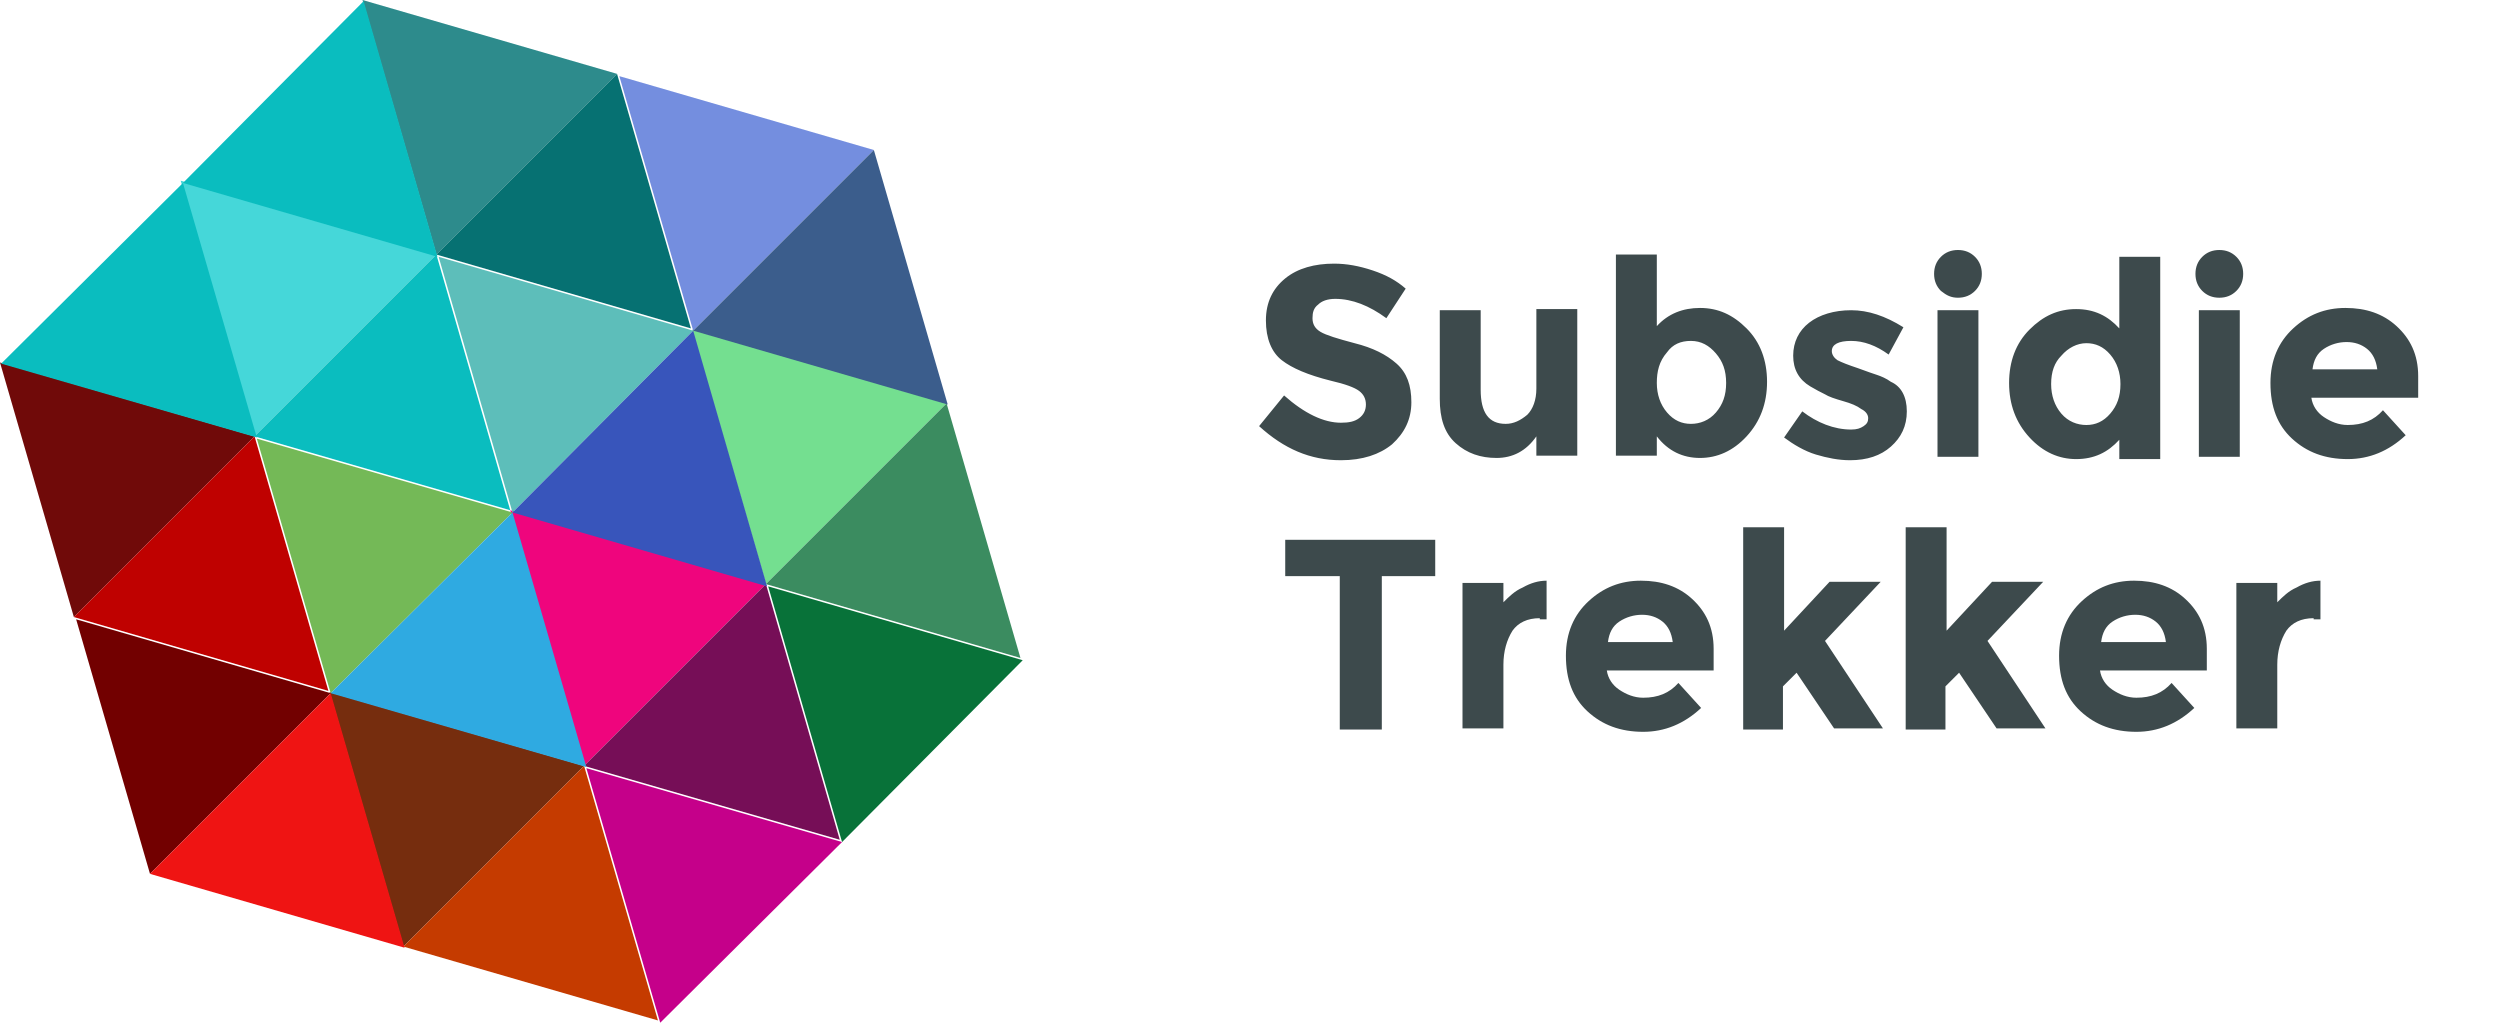
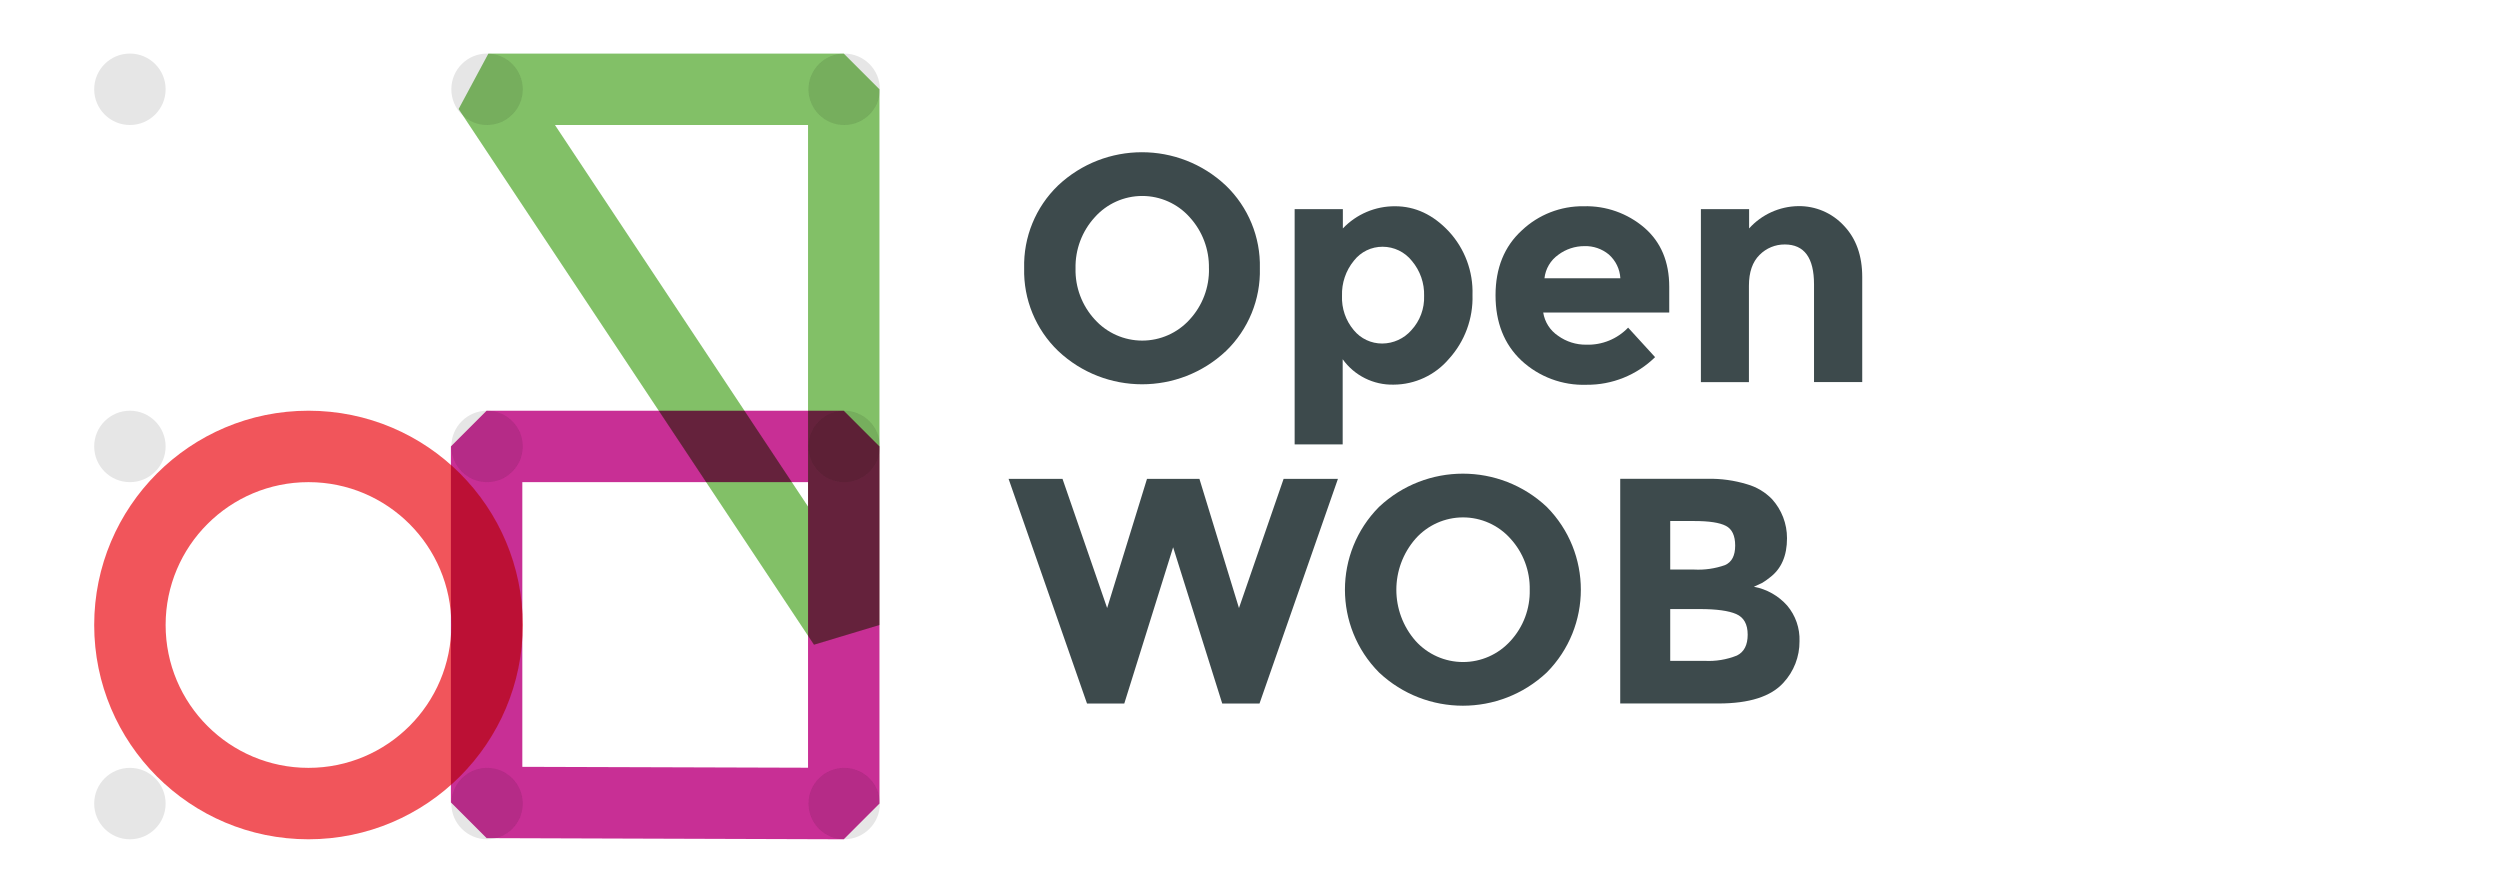
- <svg xmlns="http://www.w3.org/2000/svg" version="1.1" x="0" y="0" viewBox="0 0 220 90" xml:space="preserve">
-   <style type="text/css">.st0{fill:#45d7d9}.st1{fill:#fbb03b}.st2{fill:#fad0cc}.st3{fill:#f24766}.st4{fill:#bfbbde}.st5{fill:#a9a7e0}.st6{fill:#5dbeba}.st7{fill:#324c93}.st8{fill:#74b957}.st9{fill:#34ad72}.st10{fill:#d6da2c}.st11{fill:#3f9}.st12{fill:#60aec8}.st13{fill:#f2e6b5}.st14{fill:#e15b10}.st15{fill:#c24141}.st16{fill:#ffe600}.st17{fill:#588493}.st18{fill:#2faae1}.st19{fill:#1e1b86}.st20{fill:#3855bb}.st21{fill:#e40274}.st22{fill:#f2f2f2}.st23{fill:#3d4a4c}.st24{fill:#2d8b8c}.st25{fill:#700a09}.st26{fill:#74df90}.st27{fill:#ef057d}.st28{fill:#762d0e}.st29{fill:#748edf}.st30{fill:#720000}.st31{fill:#087239}.st32{fill:#c5008a}.st33{fill:#c53b00}.st34{fill:#760e57}.st35{fill:#3b8c60}.st36{fill:#bf0100}.st37{fill:#0abdbf}.st38{fill:#067172}.st39{fill:#ef1413}.st40{fill:#3b5d8c}.st41{clip-path:url(#SVGID_2_)}.st42{display:none}.st43{display:inline;opacity:.4}.st44{opacity:.25}.st45,.st46{clip-path:url(#SVGID_4_);fill-rule:evenodd;clip-rule:evenodd;fill:#f5ea14}.st46{clip-path:url(#SVGID_6_);fill:#ec2224}.st47{display:inline;opacity:.2}.st48,.st49,.st50,.st51{clip-path:url(#SVGID_8_);fill-rule:evenodd;clip-rule:evenodd;fill:#f5ea14}.st49,.st50,.st51{clip-path:url(#SVGID_10_);fill:#ec2224}.st50,.st51{clip-path:url(#SVGID_12_);fill:#f5ea14}.st51{clip-path:url(#SVGID_14_);fill:#ec2224}</style>
-   <g id="Layer_1">
-     <path class="st23" d="M116 26.8c-.4.3-.5.7-.5 1.2s.2.9.7 1.2 1.5.6 3 1c1.6.4 2.8 1 3.7 1.8.9.8 1.3 1.9 1.3 3.4s-.6 2.7-1.7 3.7c-1.1.9-2.6 1.4-4.5 1.4-2.7 0-5-1-7.2-3l2.2-2.7c1.8 1.6 3.5 2.4 5 2.4.7 0 1.2-.1 1.6-.4.4-.3.6-.7.6-1.2s-.2-.9-.6-1.2-1.2-.6-2.5-.9c-2-.5-3.4-1.1-4.3-1.8-.9-.7-1.4-1.9-1.4-3.5s.6-2.8 1.7-3.7c1.1-.9 2.6-1.3 4.3-1.3 1.1 0 2.2.2 3.4.6s2.1.9 2.9 1.6L122 28c-1.5-1.1-3-1.7-4.5-1.7-.7 0-1.2.2-1.5.5zM135.2 34.2v-7h3.6v12.9h-3.6v-1.7c-.9 1.3-2.1 1.9-3.5 1.9s-2.6-.4-3.6-1.3-1.4-2.2-1.4-3.9v-7.8h3.6v7c0 2 .7 3 2.2 3 .7 0 1.3-.3 1.9-.8.5-.5.8-1.3.8-2.3zM149.6 27.1c1.6 0 2.9.6 4.1 1.8 1.2 1.2 1.8 2.8 1.8 4.7s-.6 3.5-1.8 4.8c-1.2 1.3-2.6 1.9-4.1 1.9s-2.8-.6-3.8-1.9v1.7h-3.6V22.4h3.6v6.3c1-1.1 2.3-1.6 3.8-1.6zm-3.8 6.6c0 1 .3 1.9.9 2.6s1.3 1 2.1 1 1.6-.3 2.2-1 .9-1.5.9-2.6-.3-1.9-.9-2.6-1.3-1.1-2.2-1.1-1.6.3-2.1 1c-.7.8-.9 1.7-.9 2.7zM167.8 36.2c0 1.3-.5 2.3-1.4 3.1s-2.1 1.2-3.6 1.2c-1 0-2-.2-3-.5s-2-.9-2.8-1.5l1.6-2.3c1.3 1 2.8 1.6 4.3 1.6.5 0 .8-.1 1.1-.3.3-.2.4-.4.4-.7s-.2-.6-.6-.8c-.4-.3-.9-.5-1.6-.7-.7-.2-1.3-.4-1.6-.6-.4-.2-.8-.4-1.3-.7-1-.6-1.5-1.5-1.5-2.7 0-1.2.5-2.2 1.4-2.9s2.2-1.1 3.7-1.1 3 .5 4.6 1.5l-1.3 2.4c-1.1-.8-2.2-1.2-3.3-1.2-1.1 0-1.7.3-1.7.9 0 .3.2.6.5.8.4.2.9.4 1.8.7.8.3 1.4.5 1.7.6.3.1.8.3 1.2.6.9.4 1.4 1.3 1.4 2.6zM170.8 25.6c-.4-.4-.6-.9-.6-1.5s.2-1.1.6-1.5c.4-.4.9-.6 1.5-.6s1.1.2 1.5.6c.4.4.6.9.6 1.5s-.2 1.1-.6 1.5c-.4.4-.9.6-1.5.6s-1-.2-1.5-.6zm3.3 14.6h-3.6V27.3h3.6v12.9zM182.7 40.4c-1.5 0-2.9-.6-4.1-1.9-1.2-1.3-1.8-2.9-1.8-4.8s.6-3.5 1.8-4.7 2.5-1.8 4.1-1.8 2.8.6 3.8 1.7v-6.3h3.6v17.8h-3.6v-1.7c-1 1.1-2.2 1.7-3.8 1.7zm-2.2-6.6c0 1 .3 1.9.9 2.6s1.4 1 2.2 1c.8 0 1.5-.3 2.1-1 .6-.7.9-1.5.9-2.6 0-1-.3-1.9-.9-2.6-.6-.7-1.3-1-2.1-1s-1.6.4-2.2 1.1c-.6.6-.9 1.4-.9 2.5zM193.8 25.6c-.4-.4-.6-.9-.6-1.5s.2-1.1.6-1.5c.4-.4.9-.6 1.5-.6s1.1.2 1.5.6c.4.4.6.9.6 1.5s-.2 1.1-.6 1.5c-.4.4-.9.6-1.5.6s-1.1-.2-1.5-.6zm3.3 14.6h-3.6V27.3h3.6v12.9zM211.7 38.3c-1.5 1.4-3.2 2.1-5.1 2.1-2 0-3.6-.6-4.9-1.8s-1.9-2.8-1.9-4.9c0-2 .7-3.6 2-4.8 1.3-1.2 2.8-1.8 4.6-1.8s3.3.5 4.5 1.6c1.2 1.1 1.9 2.5 1.9 4.4V35h-9.4c.1.7.5 1.3 1.1 1.7.6.4 1.3.7 2.1.7 1.3 0 2.3-.4 3.1-1.3l2 2.2zm-3.4-7.6c-.5-.4-1.1-.6-1.8-.6s-1.4.2-2 .6c-.6.4-.9 1-1 1.8h5.7c-.1-.8-.4-1.4-.9-1.8zM121.6 50.7v13.5h-3.7V50.7h-4.8v-3.2h13.2v3.2h-4.7zM135.5 54.4c-1.1 0-1.9.4-2.4 1.1-.5.8-.8 1.8-.8 3v5.6h-3.6V51.3h3.6V53c.5-.5 1-1 1.7-1.3.7-.4 1.4-.6 2.1-.6v3.4h-.6zM149.7 62.3c-1.5 1.4-3.2 2.1-5.1 2.1-2 0-3.6-.6-4.9-1.8s-1.9-2.8-1.9-4.9c0-2 .7-3.6 2-4.8 1.3-1.2 2.8-1.8 4.6-1.8s3.3.5 4.5 1.6c1.2 1.1 1.9 2.5 1.9 4.4V59h-9.4c.1.7.5 1.3 1.1 1.7.6.4 1.3.7 2.1.7 1.3 0 2.3-.4 3.1-1.3l2 2.2zm-3.4-7.6c-.5-.4-1.1-.6-1.8-.6s-1.4.2-2 .6c-.6.4-.9 1-1 1.8h5.7c-.1-.8-.4-1.4-.9-1.8zM157 64.2h-3.6V46.4h3.6v9.1l4-4.3h4.5l-4.9 5.2 5.1 7.7h-4.3l-3.3-4.9-1.2 1.2v3.8zM171.3 64.2h-3.6V46.4h3.6v9.1l4-4.3h4.5l-4.9 5.2 5.1 7.7h-4.3l-3.3-4.9-1.2 1.2v3.8zM193.1 62.3c-1.5 1.4-3.2 2.1-5.1 2.1-2 0-3.6-.6-4.9-1.8s-1.9-2.8-1.9-4.9c0-2 .7-3.6 2-4.8 1.3-1.2 2.8-1.8 4.6-1.8s3.3.5 4.5 1.6c1.2 1.1 1.9 2.5 1.9 4.4V59h-9.4c.1.7.5 1.3 1.1 1.7.6.4 1.3.7 2.1.7 1.3 0 2.3-.4 3.1-1.3l2 2.2zm-3.4-7.6c-.5-.4-1.1-.6-1.8-.6s-1.4.2-2 .6c-.6.4-.9 1-1 1.8h5.7c-.1-.8-.4-1.4-.9-1.8zM203.6 54.4c-1.1 0-1.9.4-2.4 1.1-.5.8-.8 1.8-.8 3v5.6h-3.6V51.3h3.6V53c.5-.5 1-1 1.7-1.3.7-.4 1.4-.6 2.1-.6v3.4h-.6z" />
-     <g>
-       <path class="st24" d="M38.4 22.4L31.9 0l22.4 6.5z" />
-       <path class="st0" d="M22.4 38.4l-6.5-22.5 22.5 6.5z" />
-       <path class="st25" d="M6.5 54.3L0 31.9l22.4 6.5z" />
-       <path class="st26" d="M67.4 51.4L60.9 29l22.4 6.5z" />
-       <path class="st27" d="M51.4 67.4l-6.5-22.5 22.5 6.5z" />
-       <path class="st28" d="M35.5 83.3L29 60.9l22.4 6.5z" />
-       <g>
-         <path class="st6" d="M45.1 45.1l-6.5-22.5L61 29.1z" />
-         <path class="st29" d="M61 29.1L54.5 6.7l22.4 6.5z" />
-         <path class="st8" d="M29.1 61l-6.5-22.4 22.5 6.5z" />
-         <path class="st30" d="M13.2 76.9L6.7 54.5 29.1 61z" />
-       </g>
-       <g>
-         <path class="st31" d="M74.1 74.1l-6.5-22.5L90 58.1z" />
-         <path class="st32" d="M58.1 90l-6.5-22.4 22.5 6.5z" />
-       </g>
-       <g>
-         <path class="st33" d="M51.4 67.4l6.5 22.4-22.4-6.5z" />
-         <path class="st34" d="M67.4 51.4l6.5 22.5-22.5-6.5z" />
-         <path class="st35" d="M83.3 35.5l6.5 22.4-22.4-6.5z" />
-         <path class="st36" d="M22.4 38.4l6.5 22.4-22.4-6.5z" />
-         <path class="st37" d="M38.4 22.4l6.5 22.5-22.5-6.5z" />
-         <path class="st38" d="M54.3 6.5l6.5 22.4-22.4-6.5z" />
-         <g>
-           <path class="st18" d="M45.1 45.1l6.5 22.4L29.1 61z" />
-           <path class="st39" d="M29.1 61l6.5 22.4-22.4-6.5z" />
-           <path class="st20" d="M61 29.1l6.5 22.5-22.4-6.5z" />
-           <path class="st40" d="M76.9 13.2l6.5 22.4L61 29.1z" />
-         </g>
-         <g>
-           <path class="st37" d="M16.1 16.1l6.5 22.4L.1 32zM32 .1l6.5 22.5-22.4-6.5z" />
-         </g>
-       </g>
+ <svg xmlns="http://www.w3.org/2000/svg" viewBox="0 0 560 200">
+   <defs>
+     <style>.cls-1{isolation:isolate;}.cls-2{fill:#3d4a4c;}.cls-3{fill:#e6e6e6;}.cls-4{fill:#c21889;}.cls-4,.cls-5{opacity:0.9;}.cls-4,.cls-5,.cls-6{mix-blend-mode:multiply;}.cls-5{fill:#74b957;}.cls-6{fill:#ec1c24;opacity:0.75;}</style>
+   </defs>
+   <g class="cls-1">
+     <g id="Layer_1" data-name="Layer 1">
+       <path class="cls-2" d="M274.62,78.63a27.42,27.42,0,0,1-37.58,0,24.86,24.86,0,0,1-7.63-18.54A24.86,24.86,0,0,1,237,41.55a27.42,27.42,0,0,1,37.58,0,24.86,24.86,0,0,1,7.63,18.54A24.86,24.86,0,0,1,274.62,78.63Zm-3.82-18.5a16.47,16.47,0,0,0-4.32-11.48,14.24,14.24,0,0,0-21.24,0,16.47,16.47,0,0,0-4.32,11.48,16.33,16.33,0,0,0,4.32,11.45,14.32,14.32,0,0,0,21.24,0A16.34,16.34,0,0,0,270.81,60.13Z" />
+       <path class="cls-2" d="M312.49,46.2q6.77,0,12.06,5.65a20,20,0,0,1,5.29,14.22,20.37,20.37,0,0,1-5.29,14.33,16.33,16.33,0,0,1-12.38,5.76,13.64,13.64,0,0,1-11.41-5.69V99.55H290V46.85h10.8v4.32A16,16,0,0,1,312.49,46.2ZM300.61,66.25a11.23,11.23,0,0,0,2.63,7.7,8.18,8.18,0,0,0,6.37,3,8.73,8.73,0,0,0,6.55-3A10.74,10.74,0,0,0,319,66.29a11.59,11.59,0,0,0-2.74-7.85,8.38,8.38,0,0,0-6.55-3.17,8.1,8.1,0,0,0-6.44,3.13A11.79,11.79,0,0,0,300.61,66.25Z" />
+       <path class="cls-2" d="M370.74,80a21.66,21.66,0,0,1-15.37,6.19,20.4,20.4,0,0,1-14.58-5.44Q335,75.29,335,66.14T340.9,51.6a19.79,19.79,0,0,1,13.86-5.4A20,20,0,0,1,368.33,51q5.58,4.82,5.58,13.25V70H345.68A7.7,7.7,0,0,0,349,75.21a10.59,10.59,0,0,0,6.34,2,12.43,12.43,0,0,0,9.36-3.82ZM360.37,57a8.18,8.18,0,0,0-5.44-1.87,9.73,9.73,0,0,0-5.87,1.94,7.43,7.43,0,0,0-3.1,5.26h17A7.67,7.67,0,0,0,360.37,57Z" />
+       <path class="cls-2" d="M391.76,64v21.6H381V46.85h10.8v4.32a15.12,15.12,0,0,1,11-5A13.64,13.64,0,0,1,413,50.52q4.14,4.32,4.14,11.52V85.58h-10.8V63.69q0-8.93-6.55-8.93a7.86,7.86,0,0,0-5.65,2.34Q391.76,59.45,391.76,64Z" />
+       <path class="cls-2" d="M248,136.2l8.93-28.94h11.74l8.86,28.94,10-28.94h12.17l-17.57,50.33h-8.35l-11-35-10.94,35h-8.35l-17.57-50.33H238Z" />
+       <path class="cls-2" d="M346.48,150.63a27.42,27.42,0,0,1-37.58,0,26.33,26.33,0,0,1,0-37.08,27.42,27.42,0,0,1,37.58,0,26.34,26.34,0,0,1,0,37.08Zm-3.82-18.5a16.47,16.47,0,0,0-4.32-11.48,14.24,14.24,0,0,0-21.24,0,17.38,17.38,0,0,0,0,22.93,14.32,14.32,0,0,0,21.24,0A16.33,16.33,0,0,0,342.66,132.13Z" />
+       <path class="cls-2" d="M384.93,157.58h-22V107.25h19.58a28.27,28.27,0,0,1,8.82,1.22,12.66,12.66,0,0,1,5.58,3.31,13,13,0,0,1,3.38,8.78q0,5.9-3.82,8.78a13.76,13.76,0,0,1-1.8,1.26q-.51.25-1.8.83a13.2,13.2,0,0,1,7.45,4.21,11.73,11.73,0,0,1,2.77,8,13.53,13.53,0,0,1-3.6,9.29Q395.29,157.58,384.93,157.58Zm-10.8-30h5.33a18,18,0,0,0,6.95-1q2.27-1,2.27-4.36t-2.09-4.43q-2.09-1.08-7.06-1.08h-5.4Zm0,20.45h7.7a17,17,0,0,0,7.24-1.19q2.41-1.19,2.41-4.68t-2.56-4.61q-2.56-1.12-8.17-1.12h-6.62Z" />
+       <circle class="cls-3" cx="29.1" cy="20" r="8" />
+       <circle class="cls-3" cx="29.1" cy="100" r="8" />
+       <circle class="cls-3" cx="29.1" cy="180" r="8" />
+       <circle class="cls-3" cx="109.1" cy="20" r="8" />
+       <circle class="cls-3" cx="109.1" cy="100" r="8" />
+       <circle class="cls-3" cx="109.1" cy="180" r="8" />
+       <circle class="cls-3" cx="189.1" cy="20" r="8" />
+       <circle class="cls-3" cx="189.1" cy="100" r="8" />
+       <circle class="cls-3" cx="189.1" cy="180" r="8" />
+       <path class="cls-4" d="M189,188l-80-.26-8-8V100l8-8h80l8,8v80Zm-72-16.23,64,.2V108H117Z" />
+       <path class="cls-5" d="M182.33,144.42l-79.6-120L109.4,12H189l8,8V140ZM124.31,28,181,113.47V28Z" />
+       <path class="cls-6" d="M69.1,188a48,48,0,1,1,48-48A48.05,48.05,0,0,1,69.1,188Zm0-80a32,32,0,1,0,32,32A32,32,0,0,0,69.1,108Z" />
    </g>
  </g>
</svg>
